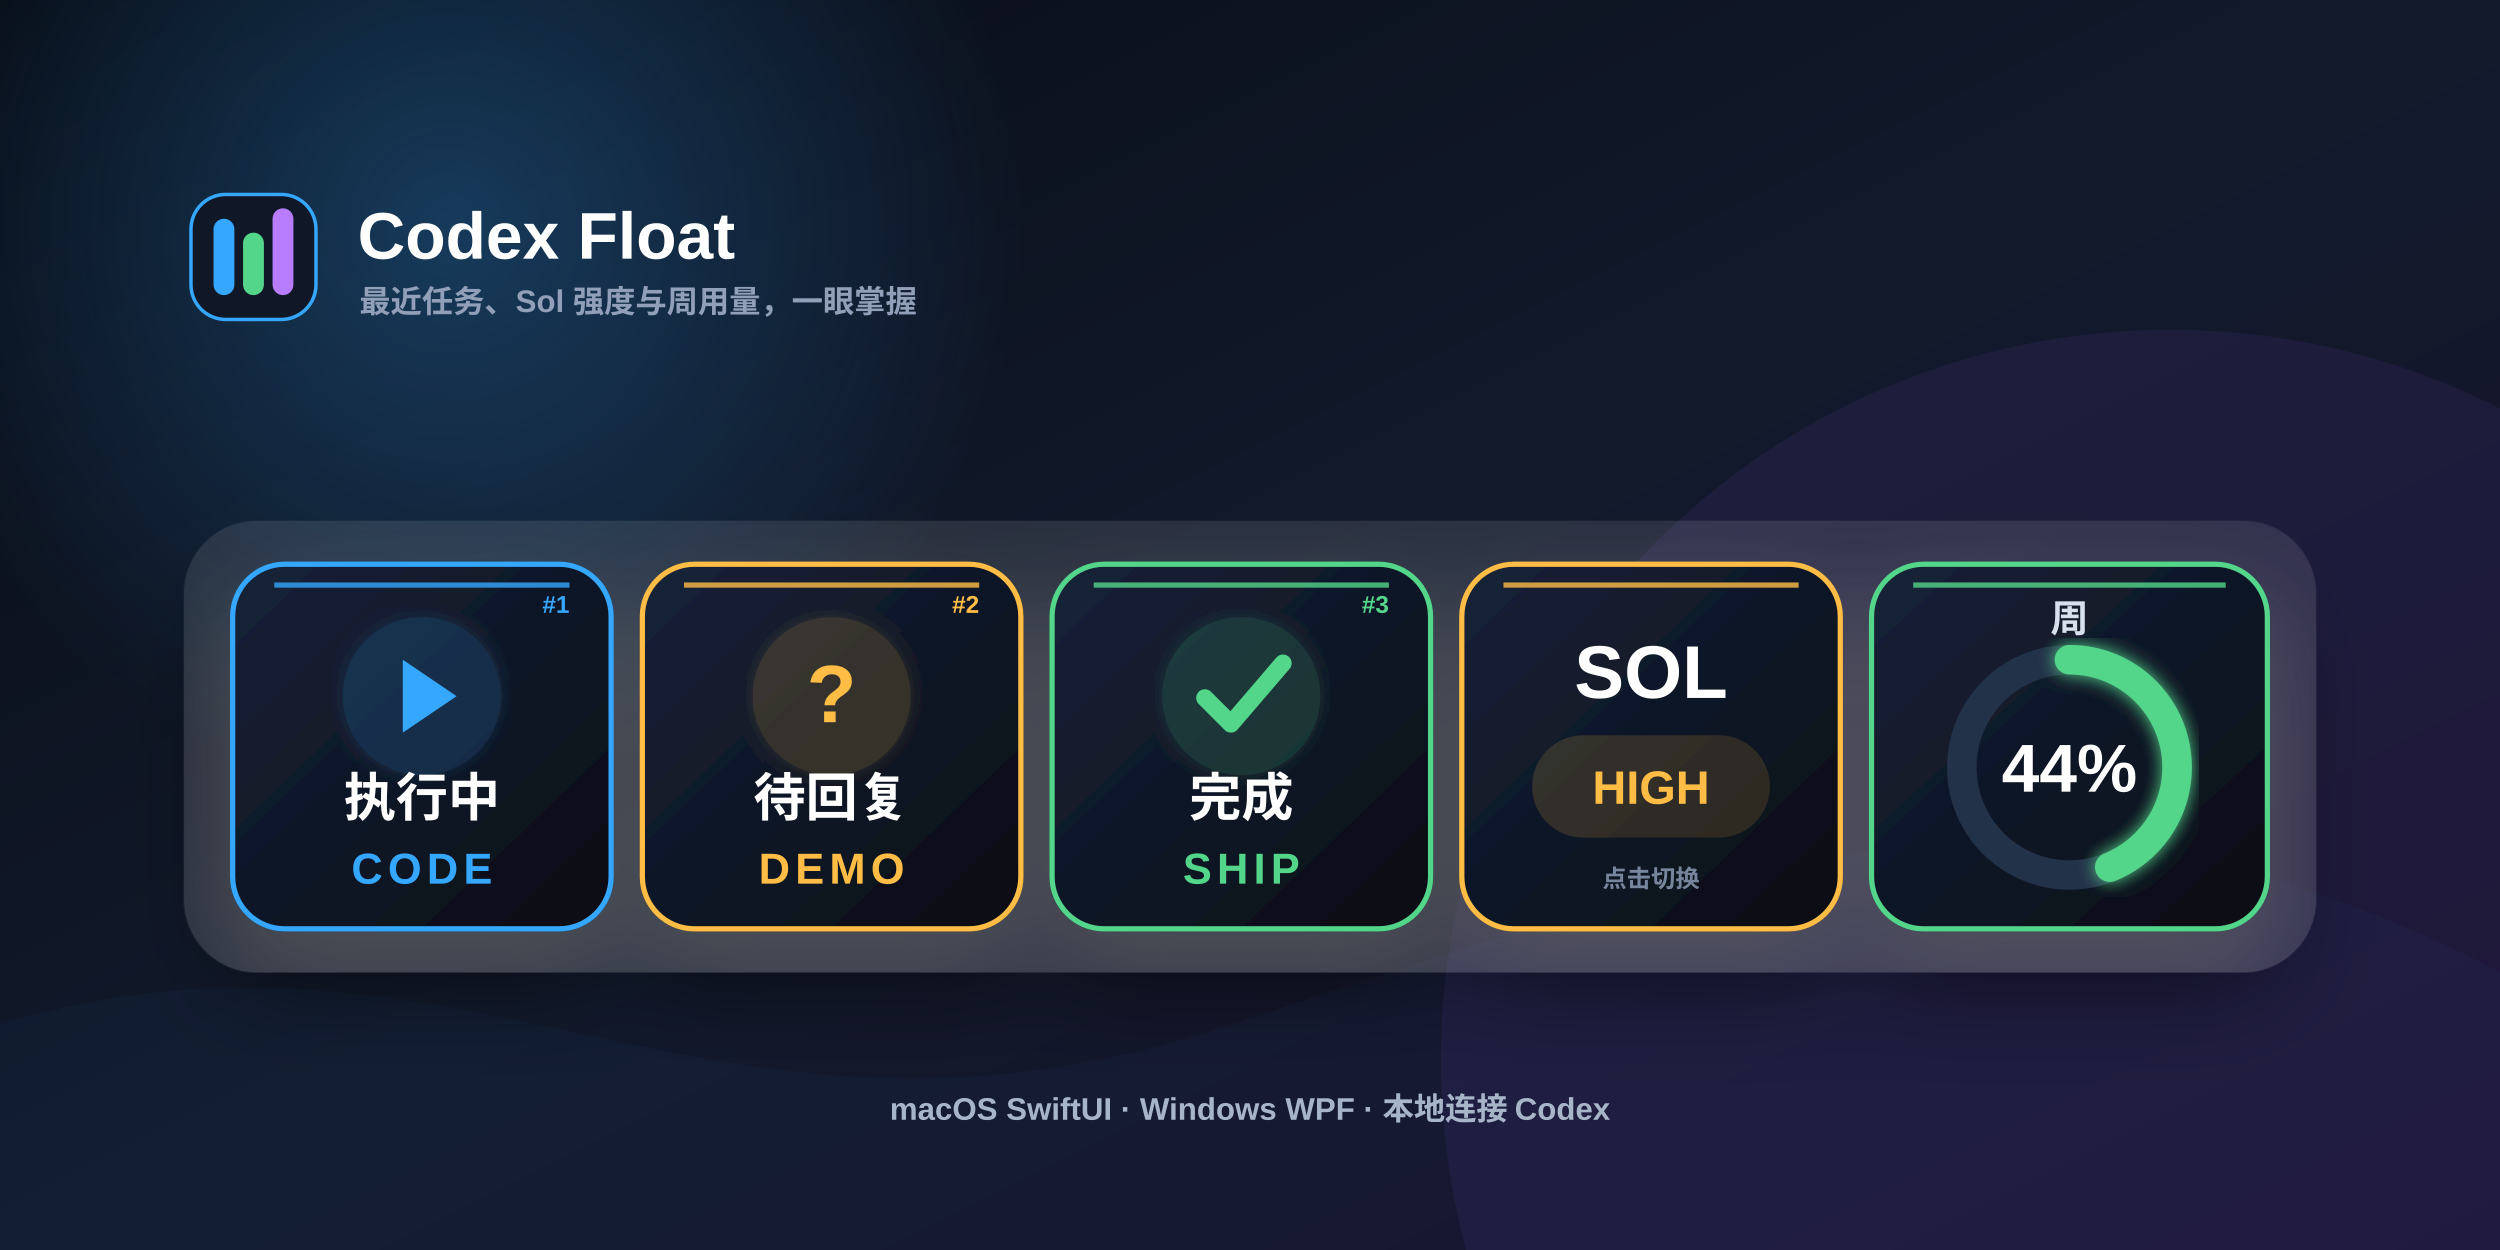
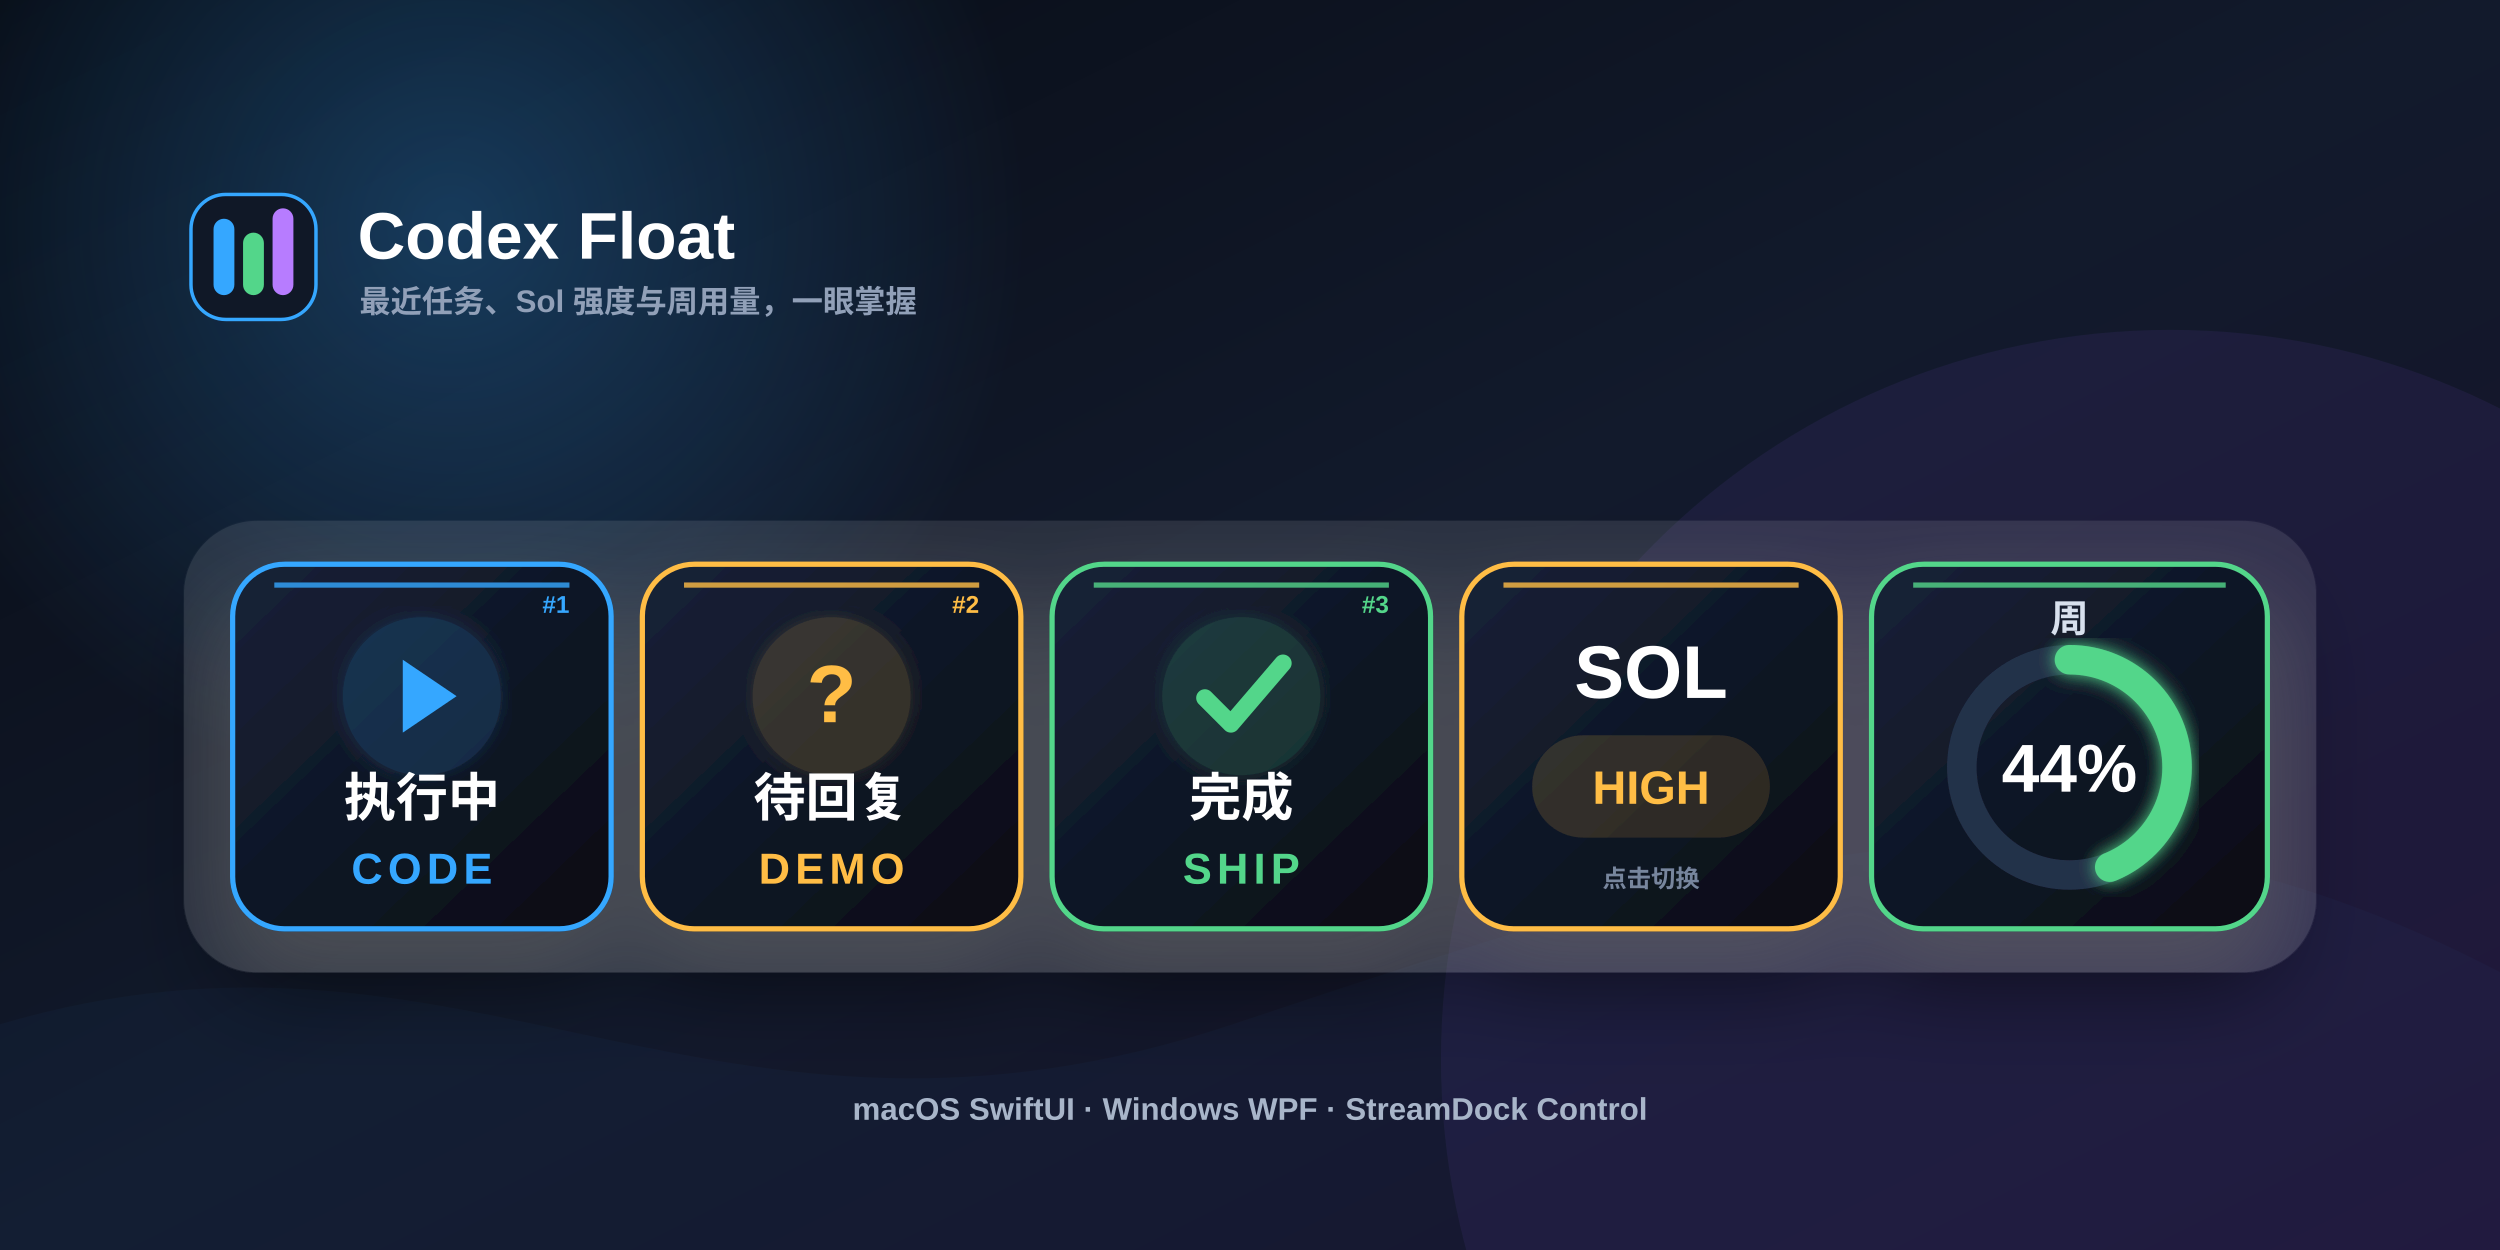
<svg xmlns="http://www.w3.org/2000/svg" width="1440" height="720" viewBox="0 0 1440 720">
  <defs>
    <linearGradient id="page" x1="0" y1="0" x2="1" y2="1">
      <stop stop-color="#070b13" />
      <stop offset=".5" stop-color="#121a2c" />
      <stop offset="1" stop-color="#171029" />
    </linearGradient>
    <linearGradient id="card" x1="0" y1="0" x2="1" y2="1">
      <stop stop-color="#172238" />
      <stop offset="1" stop-color="#080c14" />
    </linearGradient>
    <radialGradient id="blueGlow">
      <stop stop-color="#35a7ff" stop-opacity=".28" />
      <stop offset="1" stop-color="#35a7ff" stop-opacity="0" />
    </radialGradient>
    <filter id="shadow" x="-30%" y="-40%" width="160%" height="190%">
      <feDropShadow dx="0" dy="28" stdDeviation="26" flood-color="#000" flood-opacity=".55" />
    </filter>
    <filter id="glow">
      <feGaussianBlur stdDeviation="5" result="b" />
      <feMerge>
        <feMergeNode in="b" />
        <feMergeNode in="SourceGraphic" />
      </feMerge>
    </filter>
  </defs>
  <rect width="1440" height="720" fill="url(#page)" />
  <circle cx="260" cy="130" r="330" fill="url(#blueGlow)" />
  <circle cx="1250" cy="610" r="420" fill="#8b5cf6" opacity=".08" />
  <path d="M0 590C270 510 410 690 710 590s480-160 730-30v160H0z" fill="#35a7ff" opacity=".035" />
  <g font-family="-apple-system,BlinkMacSystemFont,'Segoe UI',Arial,sans-serif">
    <g transform="translate(110 112)">
      <rect x="0" y="0" width="72" height="72" rx="20" fill="#101827" stroke="#35a7ff" stroke-width="2" />
      <rect x="13" y="14" width="12" height="44" rx="6" fill="#35a7ff" />
      <rect x="30" y="22" width="12" height="36" rx="6" fill="#53d68a" />
      <rect x="47" y="8" width="12" height="50" rx="6" fill="#b77cff" />
      <text x="96" y="37" fill="#fff" font-size="38" font-weight="800">Codex Float</text>
      <text x="97" y="68" fill="#91a0b8" font-size="18" font-weight="600">最近任务、Sol 强度与周用量，一眼掌握</text>
    </g>
    <g transform="translate(106 300)" filter="url(#shadow)">
      <rect width="1228" height="260" rx="42" fill="#fff" opacity=".10" stroke="#fff" stroke-opacity=".16" />
      <g transform="translate(28 25)">
        <rect width="218" height="210" rx="30" fill="url(#card)" stroke="#35a7ff" stroke-width="3" />
        <path d="M24 12h170" stroke="#35a7ff" stroke-width="3" opacity=".8" />
        <circle cx="109" cy="76" r="43" fill="#35a7ff" opacity=".16" stroke="#35a7ff" stroke-width="5" filter="url(#glow)" />
        <path d="M98 55l31 21-31 21z" fill="#35a7ff" />
        <text x="109" y="145" fill="#fff" text-anchor="middle" font-size="30" font-weight="900">执行中</text>
        <text x="109" y="184" fill="#35a7ff" text-anchor="middle" font-size="25" font-weight="900" letter-spacing="3">CODE</text>
        <text x="194" y="28" fill="#35a7ff" text-anchor="end" font-size="14" font-weight="800">#1</text>
      </g>
      <g transform="translate(264 25)">
        <rect width="218" height="210" rx="30" fill="url(#card)" stroke="#ffbd45" stroke-width="3" />
        <path d="M24 12h170" stroke="#ffbd45" stroke-width="3" opacity=".8" />
        <circle cx="109" cy="76" r="43" fill="#ffbd45" opacity=".16" stroke="#ffbd45" stroke-width="5" filter="url(#glow)" />
        <text x="109" y="91" fill="#ffbd45" text-anchor="middle" font-size="47" font-weight="900">?</text>
        <text x="109" y="145" fill="#fff" text-anchor="middle" font-size="30" font-weight="900">待回复</text>
        <text x="109" y="184" fill="#ffbd45" text-anchor="middle" font-size="25" font-weight="900" letter-spacing="3">DEMO</text>
        <text x="194" y="28" fill="#ffbd45" text-anchor="end" font-size="14" font-weight="800">#2</text>
      </g>
      <g transform="translate(500 25)">
        <rect width="218" height="210" rx="30" fill="url(#card)" stroke="#53d68a" stroke-width="3" />
        <path d="M24 12h170" stroke="#53d68a" stroke-width="3" opacity=".8" />
        <circle cx="109" cy="76" r="43" fill="#53d68a" opacity=".16" stroke="#53d68a" stroke-width="5" filter="url(#glow)" />
        <path d="M88 77l15 15 30-35" fill="none" stroke="#53d68a" stroke-width="10" stroke-linecap="round" stroke-linejoin="round" />
        <text x="109" y="145" fill="#fff" text-anchor="middle" font-size="30" font-weight="900">完成</text>
        <text x="109" y="184" fill="#53d68a" text-anchor="middle" font-size="25" font-weight="900" letter-spacing="3">SHIP</text>
        <text x="194" y="28" fill="#53d68a" text-anchor="end" font-size="14" font-weight="800">#3</text>
      </g>
      <g transform="translate(736 25)">
        <rect width="218" height="210" rx="30" fill="url(#card)" stroke="#ffbd45" stroke-width="3" />
        <path d="M24 12h170" stroke="#ffbd45" stroke-width="3" opacity=".8" />
        <text x="109" y="77" fill="#fff" text-anchor="middle" font-size="43" font-weight="950">SOL</text>
        <rect x="42" y="100" width="134" height="56" rx="28" fill="#ffbd45" opacity=".14" stroke="#ffbd45" stroke-width="3" />
        <text x="109" y="138" fill="#ffbd45" text-anchor="middle" font-size="27" font-weight="950">HIGH</text>
        <text x="109" y="186" fill="#77869d" text-anchor="middle" font-size="14" font-weight="700">点击切换</text>
      </g>
      <g transform="translate(972 25)">
        <rect width="228" height="210" rx="30" fill="url(#card)" stroke="#53d68a" stroke-width="3" />
        <path d="M24 12h180" stroke="#53d68a" stroke-width="3" opacity=".8" />
        <text x="114" y="39" fill="#d8e0ed" text-anchor="middle" font-size="22" font-weight="900">周</text>
        <circle cx="114" cy="117" r="62" fill="none" stroke="#243149" stroke-width="17" />
        <circle cx="114" cy="117" r="62" fill="none" stroke="#53d68a" stroke-width="17" stroke-linecap="round" stroke-dasharray="171 390" transform="rotate(-90 114 117)" filter="url(#glow)" />
        <text x="114" y="131" fill="#fff" text-anchor="middle" font-size="39" font-weight="950">44%</text>
      </g>
    </g>
    <text x="720" y="645" fill="#a8b5c9" text-anchor="middle" font-size="18" font-weight="600">
-       macOS SwiftUI · Windows WPF · 本地连接 Codex
+       macOS SwiftUI · Windows WPF · StreamDock Control
    </text>
  </g>
</svg>
